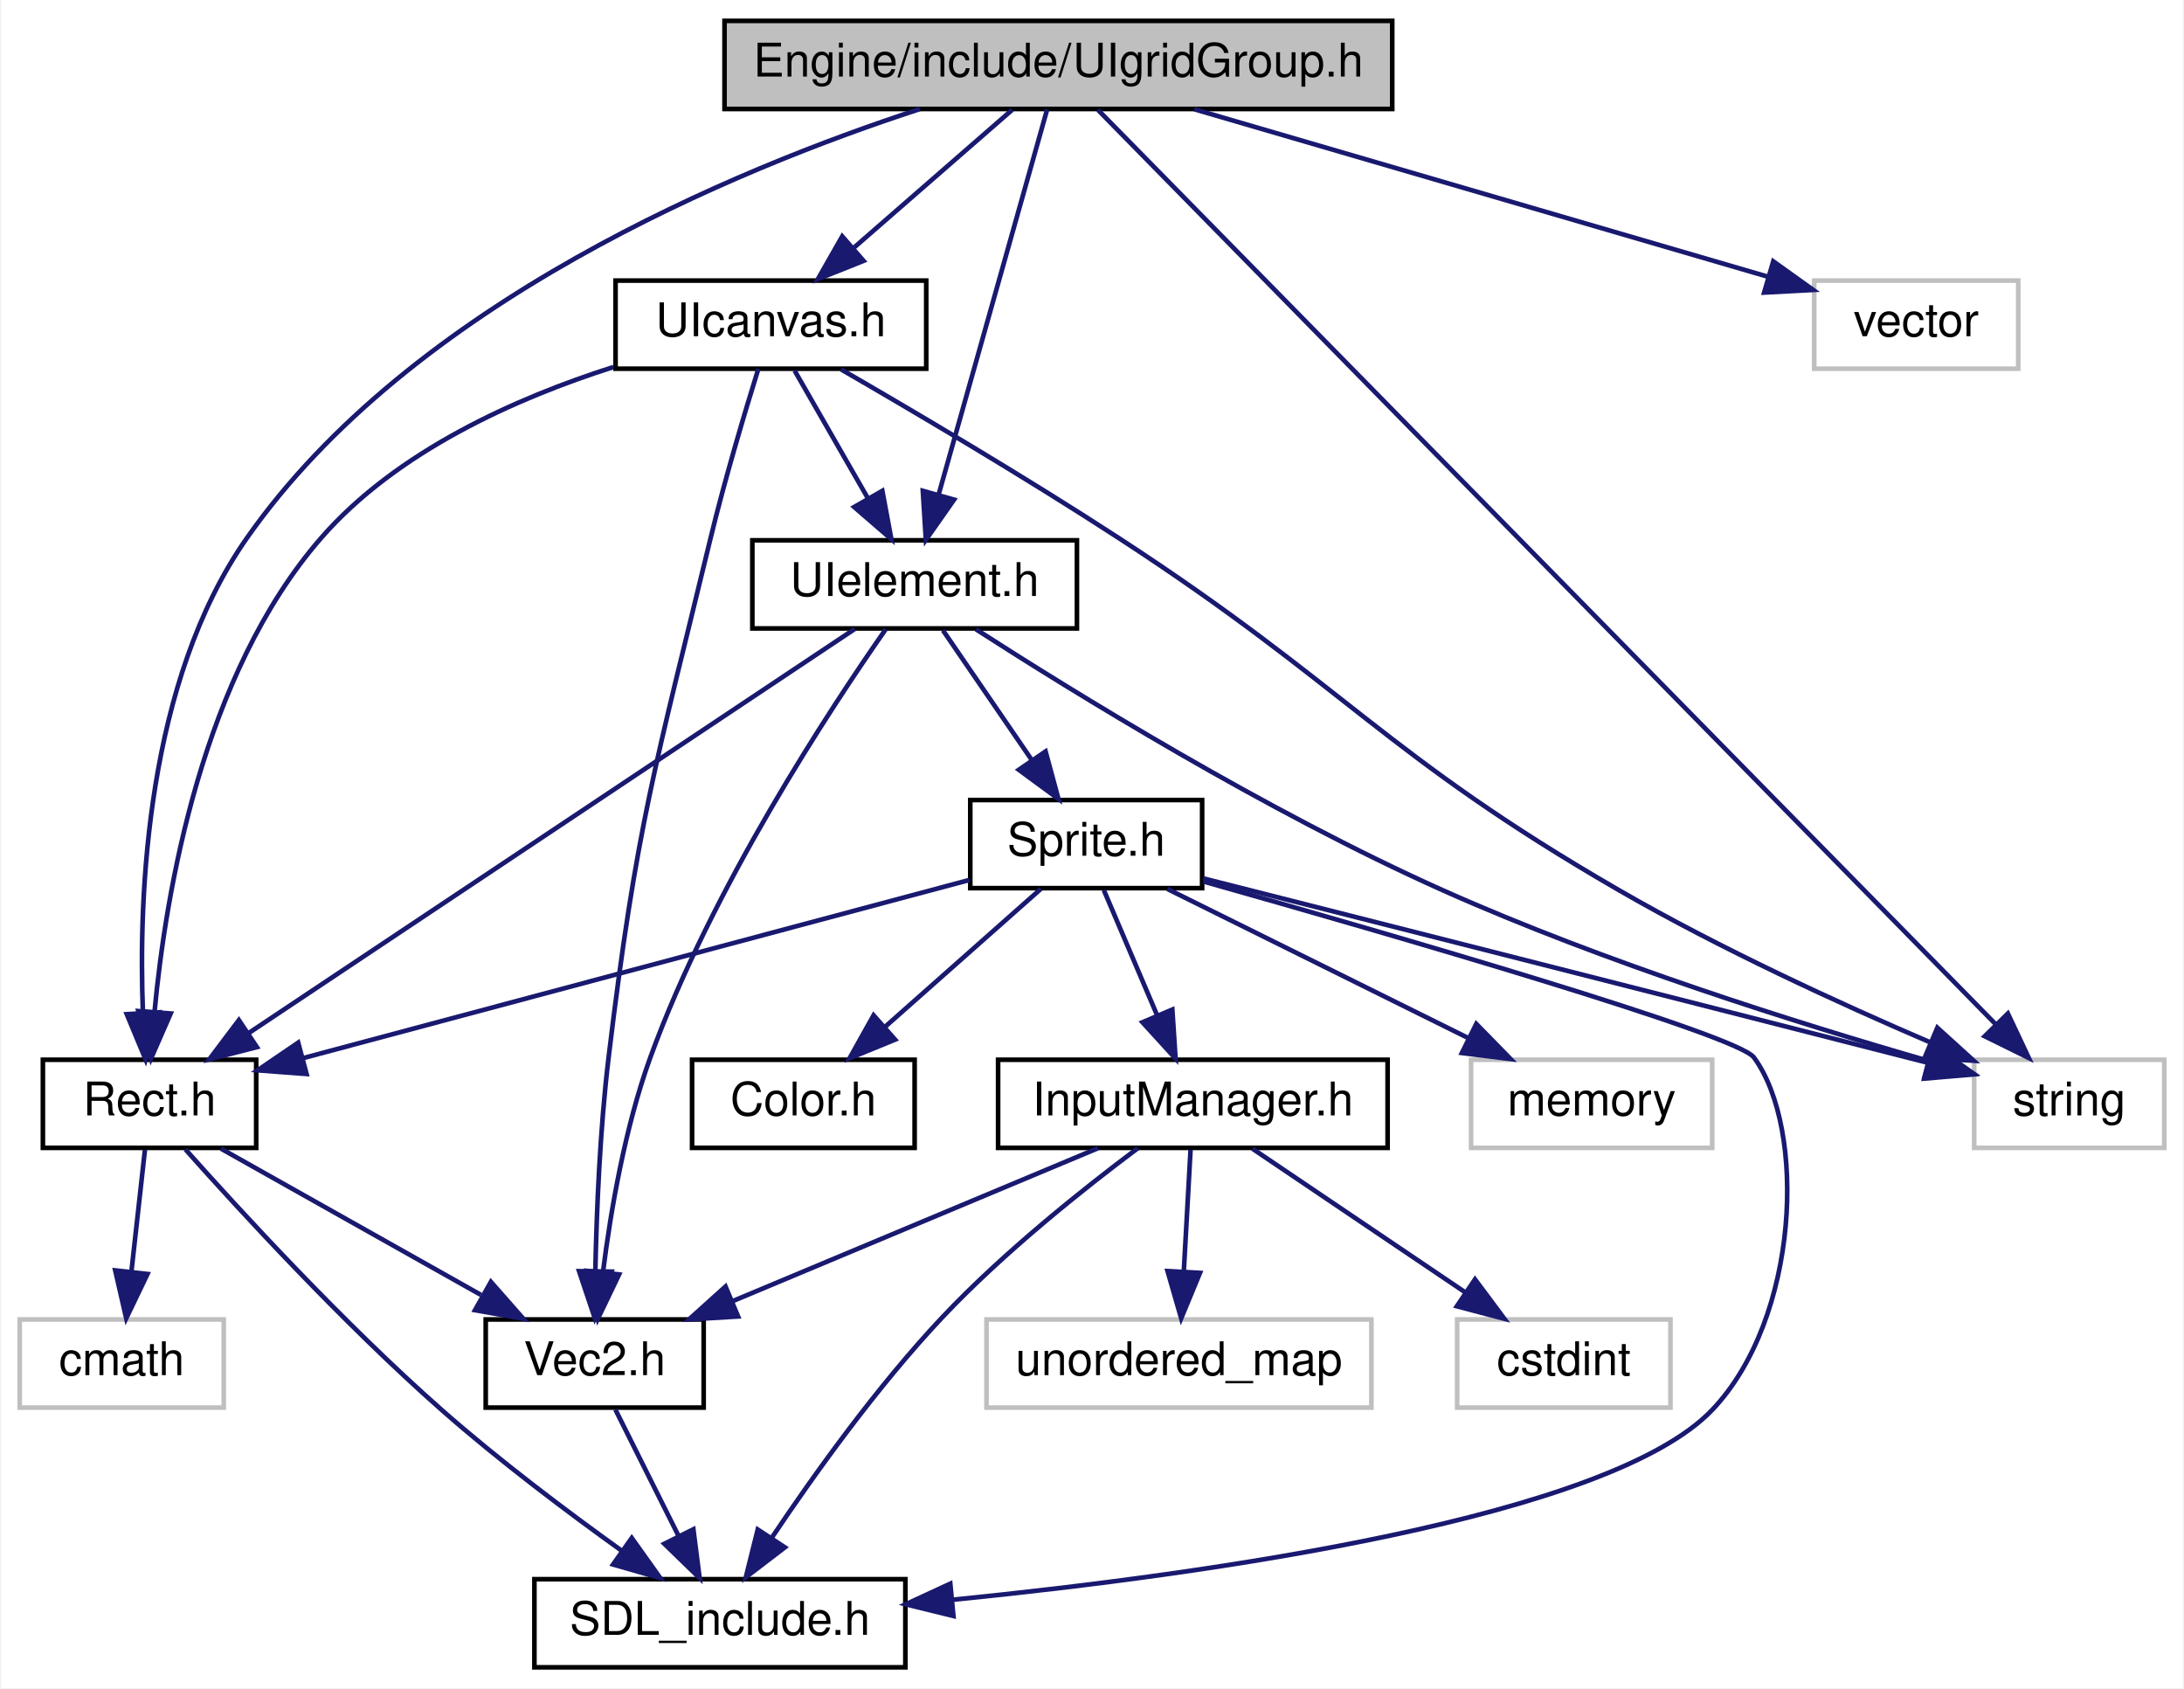
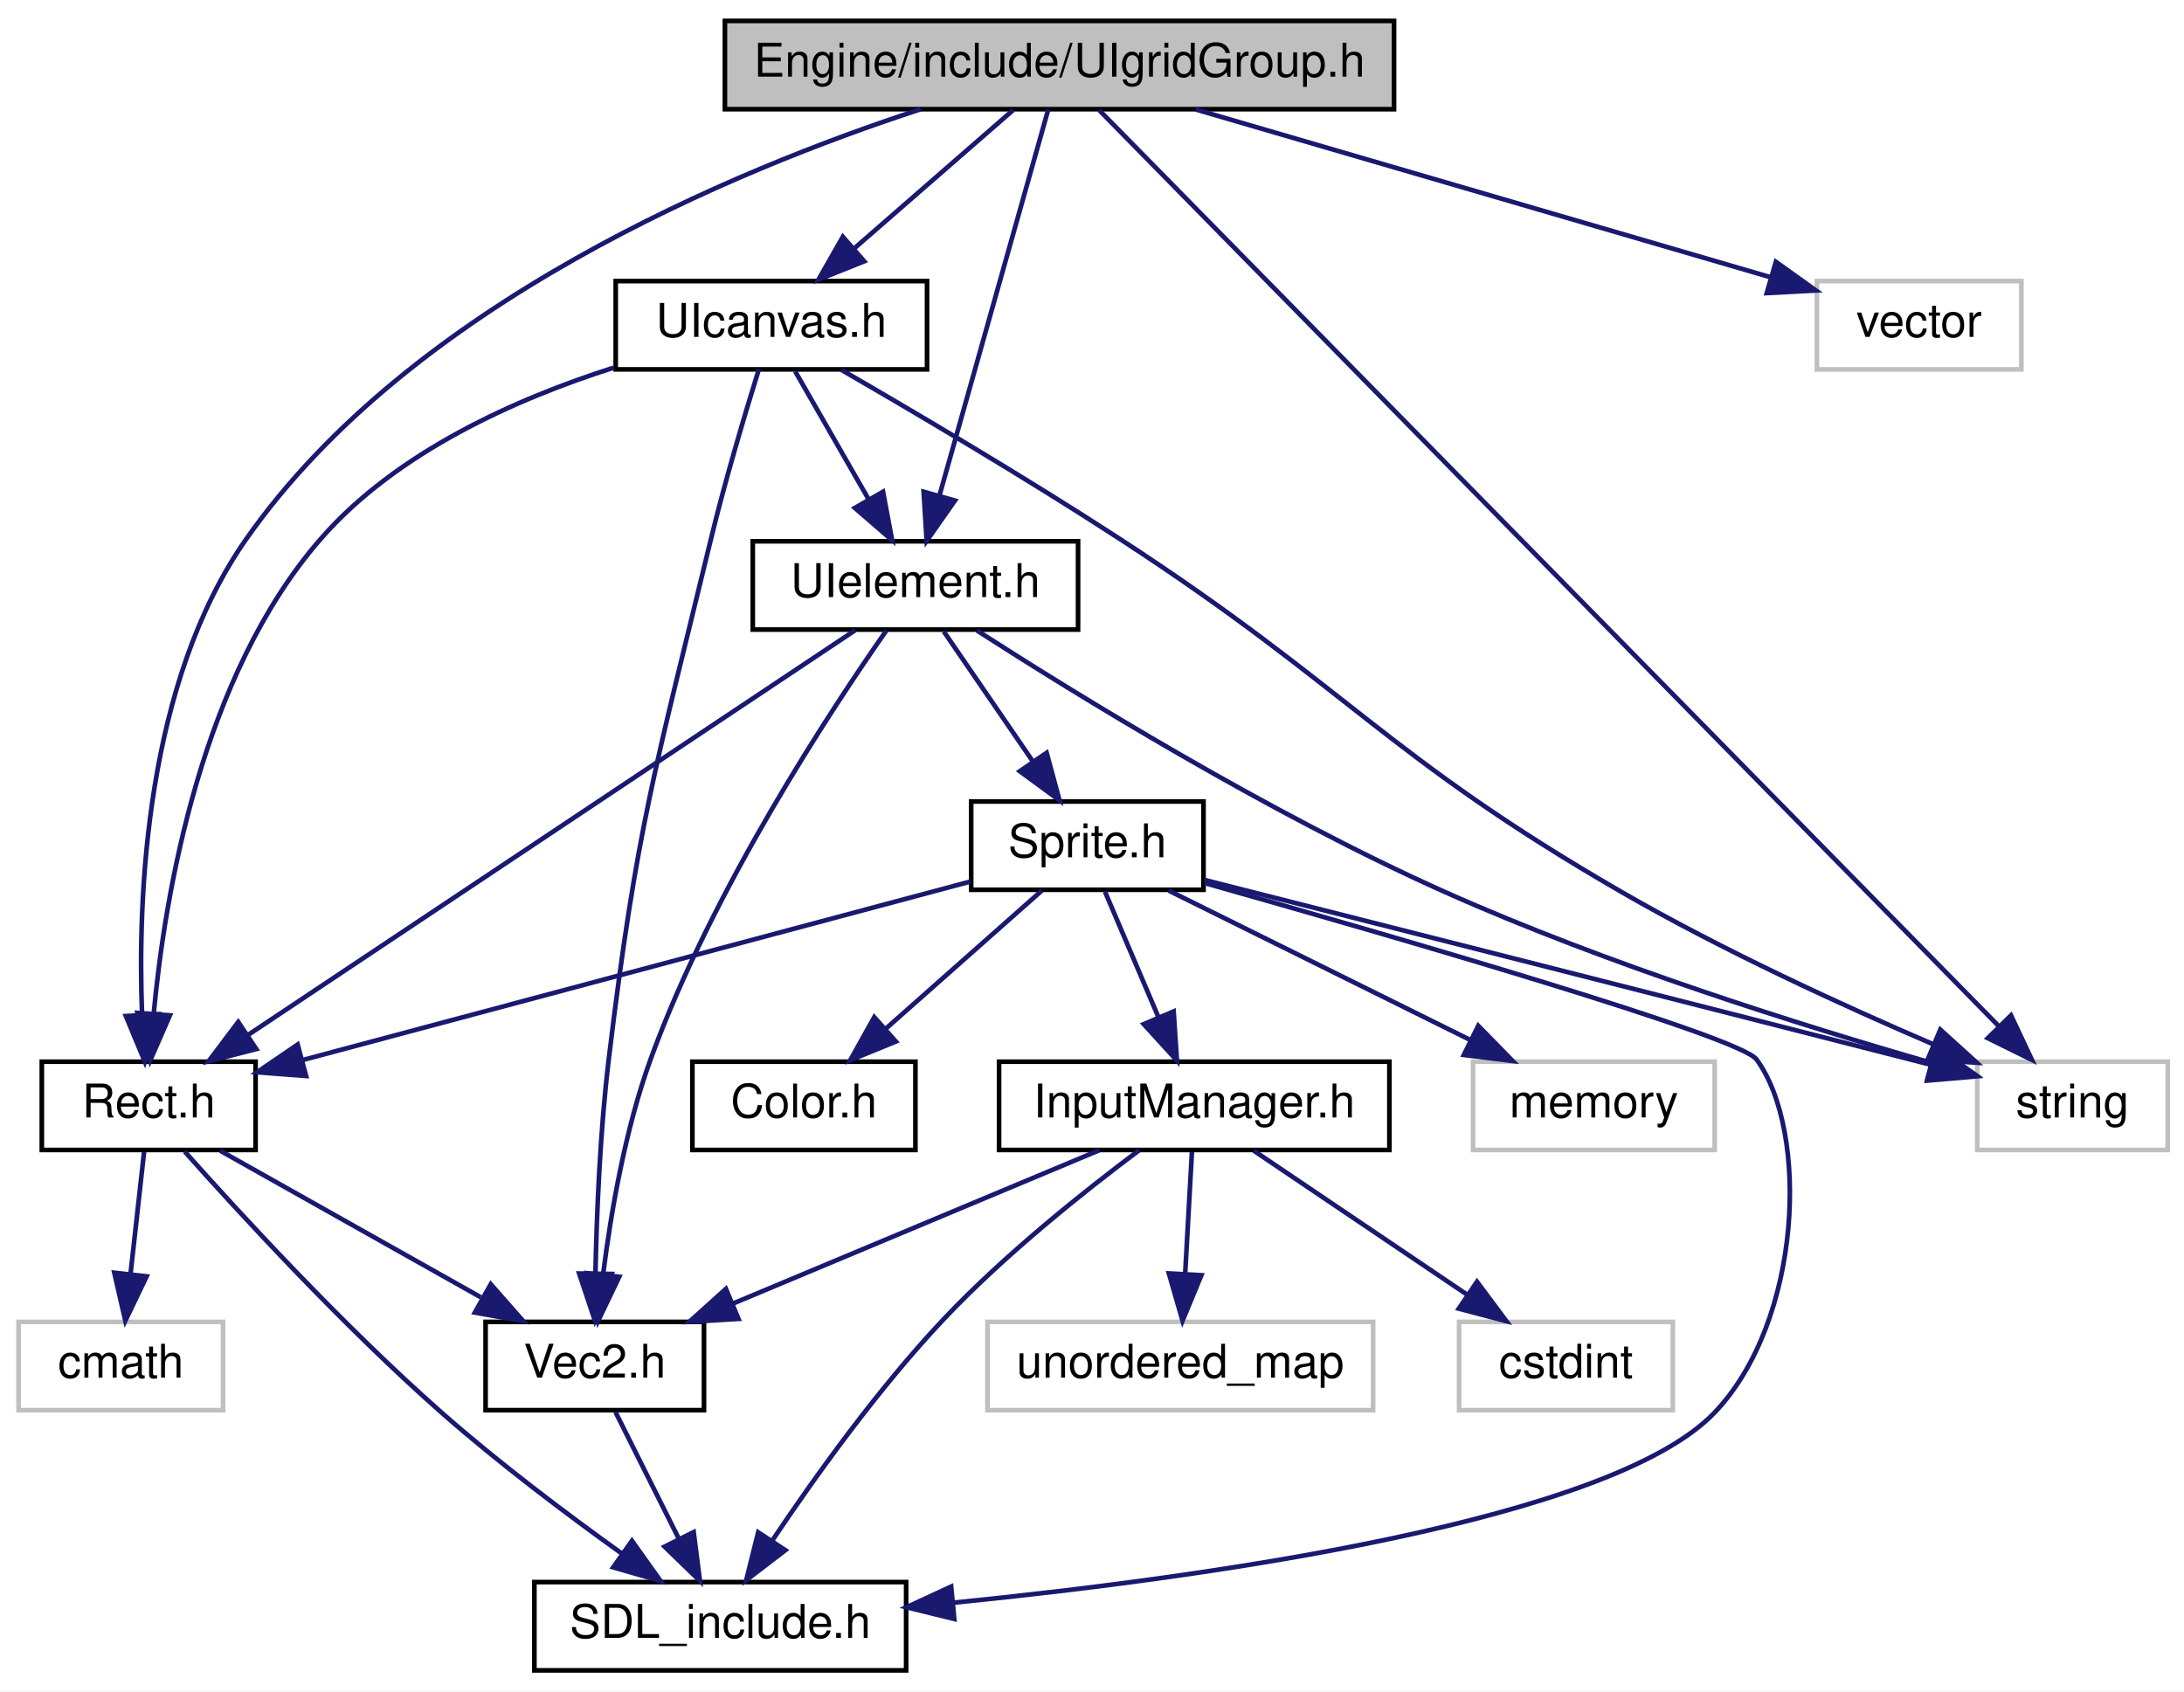
- <svg xmlns="http://www.w3.org/2000/svg" xmlns:xlink="http://www.w3.org/1999/xlink" width="471pt" height="364pt" viewBox="0.00 0.00 470.50 364.00">
+ <svg xmlns="http://www.w3.org/2000/svg" xmlns:xlink="http://www.w3.org/1999/xlink" width="470pt" height="364pt" viewBox="0.00 0.00 470.00 364.00">
  <g id="graph0" class="graph" transform="scale(1 1) rotate(0) translate(4 360)">
-     <polygon fill="white" stroke="none" points="-4,4 -4,-360 466.5,-360 466.5,4 -4,4" />
+     <polygon fill="white" stroke="none" points="-4,4 -4,-360 466,-360 466,4 -4,4" />
    <g id="node1" class="node">
      <polygon fill="#bfbfbf" stroke="black" points="152,-336.5 152,-355.5 296,-355.5 296,-336.5 152,-336.5" />
      <text text-anchor="middle" x="224" y="-343.5" font-family="Helvetica,sans-Serif" font-size="10.00">Engine/include/UIgridGroup.h</text>
    </g>
    <g id="node2" class="node">
      <g id="a_node2">
        <a xlink:href="UIelement_8h.html" target="_top" xlink:title="UIelement.h">
          <polygon fill="white" stroke="black" points="158,-224.5 158,-243.5 228,-243.5 228,-224.5 158,-224.5" />
          <text text-anchor="middle" x="193" y="-231.5" font-family="Helvetica,sans-Serif" font-size="10.00">UIelement.h</text>
        </a>
      </g>
    </g>
    <g id="edge1" class="edge">
      <path fill="none" stroke="midnightblue" d="M221.567,-336.368C216.542,-318.537 204.92,-277.295 198.149,-253.272" />
      <polygon fill="midnightblue" stroke="midnightblue" points="201.503,-252.267 195.421,-243.591 194.765,-254.166 201.503,-252.267" />
    </g>
    <g id="node5" class="node">
      <polygon fill="white" stroke="#bfbfbf" points="421.5,-112.5 421.5,-131.5 462.5,-131.5 462.5,-112.5 421.5,-112.5" />
      <text text-anchor="middle" x="442" y="-119.5" font-family="Helvetica,sans-Serif" font-size="10.00">string</text>
    </g>
    <g id="edge27" class="edge">
      <path fill="none" stroke="midnightblue" d="M232.546,-336.297C265.302,-302.94 383.156,-182.923 426.156,-139.135" />
      <polygon fill="midnightblue" stroke="midnightblue" points="428.767,-141.471 433.276,-131.884 423.773,-136.567 428.767,-141.471" />
    </g>
    <g id="node8" class="node">
      <g id="a_node8">
        <a xlink:href="Rect_8h.html" target="_top" xlink:title="Rect.h">
          <polygon fill="white" stroke="black" points="5,-112.5 5,-131.5 51,-131.5 51,-112.5 5,-112.5" />
          <text text-anchor="middle" x="28" y="-119.5" font-family="Helvetica,sans-Serif" font-size="10.00">Rect.h</text>
        </a>
      </g>
    </g>
    <g id="edge25" class="edge">
      <path fill="none" stroke="midnightblue" d="M194.136,-336.495C154.265,-323.494 84.549,-294.692 49,-244 27.344,-213.119 25.59,-167.136 26.573,-141.67" />
      <polygon fill="midnightblue" stroke="midnightblue" points="30.076,-141.726 27.156,-131.541 23.087,-141.324 30.076,-141.726" />
    </g>
    <g id="node14" class="node">
      <g id="a_node14">
        <a xlink:href="UIcanvas_8h.html" target="_top" xlink:title="UIcanvas.h">
          <polygon fill="white" stroke="black" points="128.5,-280.5 128.5,-299.5 195.5,-299.5 195.5,-280.5 128.5,-280.5" />
          <text text-anchor="middle" x="162" y="-287.5" font-family="Helvetica,sans-Serif" font-size="10.00">UIcanvas.h</text>
        </a>
      </g>
    </g>
    <g id="edge20" class="edge">
      <path fill="none" stroke="midnightblue" d="M214.039,-336.324C204.873,-328.341 191.063,-316.313 179.972,-306.653" />
      <polygon fill="midnightblue" stroke="midnightblue" points="181.982,-303.762 172.143,-299.834 177.385,-309.041 181.982,-303.762" />
    </g>
    <g id="node15" class="node">
      <polygon fill="white" stroke="#bfbfbf" points="387,-280.5 387,-299.5 431,-299.5 431,-280.5 387,-280.5" />
      <text text-anchor="middle" x="409" y="-287.5" font-family="Helvetica,sans-Serif" font-size="10.00">vector</text>
    </g>
    <g id="edge26" class="edge">
      <path fill="none" stroke="midnightblue" d="M253.314,-336.444C287.068,-326.591 342.324,-310.462 377.124,-300.304" />
      <polygon fill="midnightblue" stroke="midnightblue" points="378.172,-303.644 386.791,-297.483 376.211,-296.925 378.172,-303.644" />
    </g>
    <g id="node3" class="node">
      <g id="a_node3">
        <a xlink:href="Sprite_8h.html" target="_top" xlink:title="Sprite.h">
          <polygon fill="white" stroke="black" points="205,-168.5 205,-187.5 255,-187.5 255,-168.5 205,-168.5" />
          <text text-anchor="middle" x="230" y="-175.5" font-family="Helvetica,sans-Serif" font-size="10.00">Sprite.h</text>
        </a>
      </g>
    </g>
    <g id="edge2" class="edge">
      <path fill="none" stroke="midnightblue" d="M199.11,-224.083C204.282,-216.534 211.846,-205.495 218.194,-196.23" />
      <polygon fill="midnightblue" stroke="midnightblue" points="221.239,-197.979 224.004,-187.751 215.464,-194.022 221.239,-197.979" />
    </g>
    <g id="edge19" class="edge">
      <path fill="none" stroke="midnightblue" d="M206.236,-224.305C227.034,-210.91 268.931,-185 307,-168 341.805,-152.458 383.694,-139.304 411.485,-131.306" />
      <polygon fill="midnightblue" stroke="midnightblue" points="412.733,-134.59 421.402,-128.498 410.827,-127.855 412.733,-134.59" />
    </g>
    <g id="edge17" class="edge">
      <path fill="none" stroke="midnightblue" d="M180.053,-224.368C151.739,-205.492 84.077,-160.385 49.355,-137.237" />
      <polygon fill="midnightblue" stroke="midnightblue" points="51.149,-134.226 40.887,-131.591 47.266,-140.051 51.149,-134.226" />
    </g>
    <g id="node9" class="node">
      <g id="a_node9">
        <a xlink:href="Vec2_8h.html" target="_top" xlink:title="Vec2.h">
          <polygon fill="white" stroke="black" points="100.5,-56.5 100.5,-75.5 147.5,-75.5 147.5,-56.5 100.5,-56.5" />
          <text text-anchor="middle" x="124" y="-63.5" font-family="Helvetica,sans-Serif" font-size="10.00">Vec2.h</text>
        </a>
      </g>
    </g>
    <g id="edge18" class="edge">
      <path fill="none" stroke="midnightblue" d="M186.752,-224.297C174.923,-207.384 149.258,-168.528 136,-132 130.549,-116.983 127.478,-99.076 125.81,-85.863" />
      <polygon fill="midnightblue" stroke="midnightblue" points="129.259,-85.206 124.682,-75.651 122.301,-85.975 129.259,-85.206" />
    </g>
    <g id="node4" class="node">
      <g id="a_node4">
        <a xlink:href="SDL__include_8h.html" target="_top" xlink:title="SDL_include.h">
          <polygon fill="white" stroke="black" points="111,-0.5 111,-19.5 191,-19.5 191,-0.5 111,-0.5" />
          <text text-anchor="middle" x="151" y="-7.5" font-family="Helvetica,sans-Serif" font-size="10.00">SDL_include.h</text>
        </a>
      </g>
    </g>
    <g id="edge3" class="edge">
      <path fill="none" stroke="midnightblue" d="M255.278,-169.939C295.61,-158.554 370.383,-136.92 374,-132 385.378,-116.524 383.856,-75.782 365,-56 342.929,-32.846 257.19,-20.676 201.165,-15.062" />
      <polygon fill="midnightblue" stroke="midnightblue" points="201.362,-11.565 191.072,-14.089 200.69,-18.533 201.362,-11.565" />
    </g>
    <g id="edge4" class="edge">
      <path fill="none" stroke="midnightblue" d="M255.213,-170.613C289.55,-161.909 352.935,-145.824 407,-132 408.444,-131.631 409.921,-131.253 411.412,-130.871" />
      <polygon fill="midnightblue" stroke="midnightblue" points="412.458,-134.216 421.274,-128.339 410.718,-127.435 412.458,-134.216" />
    </g>
    <g id="node6" class="node">
      <polygon fill="white" stroke="#bfbfbf" points="313,-112.5 313,-131.5 365,-131.5 365,-112.5 313,-112.5" />
      <text text-anchor="middle" x="339" y="-119.5" font-family="Helvetica,sans-Serif" font-size="10.00">memory</text>
    </g>
    <g id="edge5" class="edge">
      <path fill="none" stroke="midnightblue" d="M247.513,-168.324C265.072,-159.625 292.331,-146.12 312.531,-136.113" />
      <polygon fill="midnightblue" stroke="midnightblue" points="314.124,-139.23 321.531,-131.655 311.016,-132.958 314.124,-139.23" />
    </g>
    <g id="node7" class="node">
      <g id="a_node7">
        <a xlink:href="Color_8h.html" target="_top" xlink:title="Color.h">
          <polygon fill="white" stroke="black" points="145,-112.5 145,-131.5 193,-131.5 193,-112.5 145,-112.5" />
          <text text-anchor="middle" x="169" y="-119.5" font-family="Helvetica,sans-Serif" font-size="10.00">Color.h</text>
        </a>
      </g>
    </g>
    <g id="edge6" class="edge">
      <path fill="none" stroke="midnightblue" d="M220.199,-168.324C211.182,-160.341 197.594,-148.313 186.682,-138.653" />
      <polygon fill="midnightblue" stroke="midnightblue" points="188.787,-135.842 178.979,-131.834 184.147,-141.083 188.787,-135.842" />
    </g>
    <g id="edge7" class="edge">
      <path fill="none" stroke="midnightblue" d="M204.825,-170.27C168.535,-160.569 101.468,-142.64 61.175,-131.869" />
      <polygon fill="midnightblue" stroke="midnightblue" points="61.864,-128.43 51.299,-129.228 60.056,-135.192 61.864,-128.43" />
    </g>
    <g id="node11" class="node">
      <g id="a_node11">
        <a xlink:href="InputManager_8h.html" target="_top" xlink:title="InputManager.h">
          <polygon fill="white" stroke="black" points="211,-112.5 211,-131.5 295,-131.5 295,-112.5 211,-112.5" />
          <text text-anchor="middle" x="253" y="-119.5" font-family="Helvetica,sans-Serif" font-size="10.00">InputManager.h</text>
        </a>
      </g>
    </g>
    <g id="edge12" class="edge">
      <path fill="none" stroke="midnightblue" d="M233.798,-168.083C236.913,-160.77 241.423,-150.181 245.289,-141.103" />
      <polygon fill="midnightblue" stroke="midnightblue" points="248.574,-142.323 249.273,-131.751 242.134,-139.58 248.574,-142.323" />
    </g>
    <g id="edge8" class="edge">
      <path fill="none" stroke="midnightblue" d="M35.749,-112.16C47.252,-99.239 69.775,-74.701 91,-56 103.301,-45.162 118.015,-34.1 129.794,-25.656" />
      <polygon fill="midnightblue" stroke="midnightblue" points="131.995,-28.386 138.14,-19.756 127.954,-22.67 131.995,-28.386" />
    </g>
    <g id="edge9" class="edge">
      <path fill="none" stroke="midnightblue" d="M43.424,-112.324C58.539,-103.822 81.815,-90.729 99.471,-80.797" />
      <polygon fill="midnightblue" stroke="midnightblue" points="101.614,-83.608 108.614,-75.654 98.183,-77.507 101.614,-83.608" />
    </g>
    <g id="node10" class="node">
      <polygon fill="white" stroke="#bfbfbf" points="0,-56.5 0,-75.5 44,-75.5 44,-56.5 0,-56.5" />
      <text text-anchor="middle" x="22" y="-63.5" font-family="Helvetica,sans-Serif" font-size="10.00">cmath</text>
    </g>
    <g id="edge11" class="edge">
      <path fill="none" stroke="midnightblue" d="M27.009,-112.083C26.214,-104.927 25.071,-94.635 24.077,-85.691" />
      <polygon fill="midnightblue" stroke="midnightblue" points="27.555,-85.303 22.972,-75.751 20.598,-86.076 27.555,-85.303" />
    </g>
    <g id="edge10" class="edge">
      <path fill="none" stroke="midnightblue" d="M128.459,-56.083C132.154,-48.691 137.523,-37.953 142.094,-28.811" />
      <polygon fill="midnightblue" stroke="midnightblue" points="145.283,-30.261 146.624,-19.751 139.022,-27.13 145.283,-30.261" />
    </g>
    <g id="edge13" class="edge">
      <path fill="none" stroke="midnightblue" d="M241.134,-112.433C229.698,-103.882 212.228,-90.028 199,-76 184.925,-61.074 171.266,-41.988 162.141,-28.366" />
      <polygon fill="midnightblue" stroke="midnightblue" points="165.014,-26.365 156.599,-19.927 159.163,-30.207 165.014,-26.365" />
    </g>
    <g id="edge14" class="edge">
      <path fill="none" stroke="midnightblue" d="M232.56,-112.444C211.33,-103.557 177.901,-89.563 153.745,-79.451" />
      <polygon fill="midnightblue" stroke="midnightblue" points="154.921,-76.149 144.345,-75.516 152.218,-82.606 154.921,-76.149" />
    </g>
    <g id="node12" class="node">
      <polygon fill="white" stroke="#bfbfbf" points="208.5,-56.5 208.5,-75.5 291.5,-75.5 291.5,-56.5 208.5,-56.5" />
      <text text-anchor="middle" x="250" y="-63.5" font-family="Helvetica,sans-Serif" font-size="10.00">unordered_map</text>
    </g>
    <g id="edge15" class="edge">
      <path fill="none" stroke="midnightblue" d="M252.505,-112.083C252.111,-105.006 251.548,-94.861 251.055,-85.987" />
      <polygon fill="midnightblue" stroke="midnightblue" points="254.536,-85.541 250.486,-75.751 247.546,-85.93 254.536,-85.541" />
    </g>
    <g id="node13" class="node">
      <polygon fill="white" stroke="#bfbfbf" points="310,-56.5 310,-75.5 356,-75.5 356,-56.5 310,-56.5" />
      <text text-anchor="middle" x="333" y="-63.5" font-family="Helvetica,sans-Serif" font-size="10.00">cstdint</text>
    </g>
    <g id="edge16" class="edge">
      <path fill="none" stroke="midnightblue" d="M265.853,-112.324C278.216,-103.979 297.13,-91.212 311.737,-81.352" />
      <polygon fill="midnightblue" stroke="midnightblue" points="313.848,-84.15 320.179,-75.654 309.932,-78.348 313.848,-84.15" />
    </g>
    <g id="edge21" class="edge">
      <path fill="none" stroke="midnightblue" d="M167.119,-280.083C171.408,-272.613 177.658,-261.724 182.942,-252.52" />
      <polygon fill="midnightblue" stroke="midnightblue" points="186.033,-254.166 187.976,-243.751 179.962,-250.681 186.033,-254.166" />
    </g>
    <g id="edge24" class="edge">
      <path fill="none" stroke="midnightblue" d="M177.139,-280.351C192.43,-271.515 216.635,-257.25 237,-244 286.197,-211.991 294.175,-197.356 345,-168 366.728,-155.45 392.552,-143.608 412.09,-135.225" />
      <polygon fill="midnightblue" stroke="midnightblue" points="413.558,-138.404 421.405,-131.285 410.831,-131.957 413.558,-138.404" />
    </g>
    <g id="edge22" class="edge">
      <path fill="none" stroke="midnightblue" d="M128.04,-280.861C107.15,-274.208 81.339,-262.758 65,-244 39.36,-214.565 31.488,-167.691 29.071,-141.772" />
      <polygon fill="midnightblue" stroke="midnightblue" points="32.559,-141.475 28.316,-131.766 25.578,-142.001 32.559,-141.475" />
    </g>
    <g id="edge23" class="edge">
      <path fill="none" stroke="midnightblue" d="M159.283,-280.433C156.483,-271.423 152.101,-256.804 149,-244 137.06,-194.696 133.075,-182.364 127,-132 125.138,-116.559 124.411,-98.928 124.137,-85.927" />
      <polygon fill="midnightblue" stroke="midnightblue" points="127.635,-85.816 123.995,-75.866 120.636,-85.914 127.635,-85.816" />
    </g>
  </g>
</svg>
